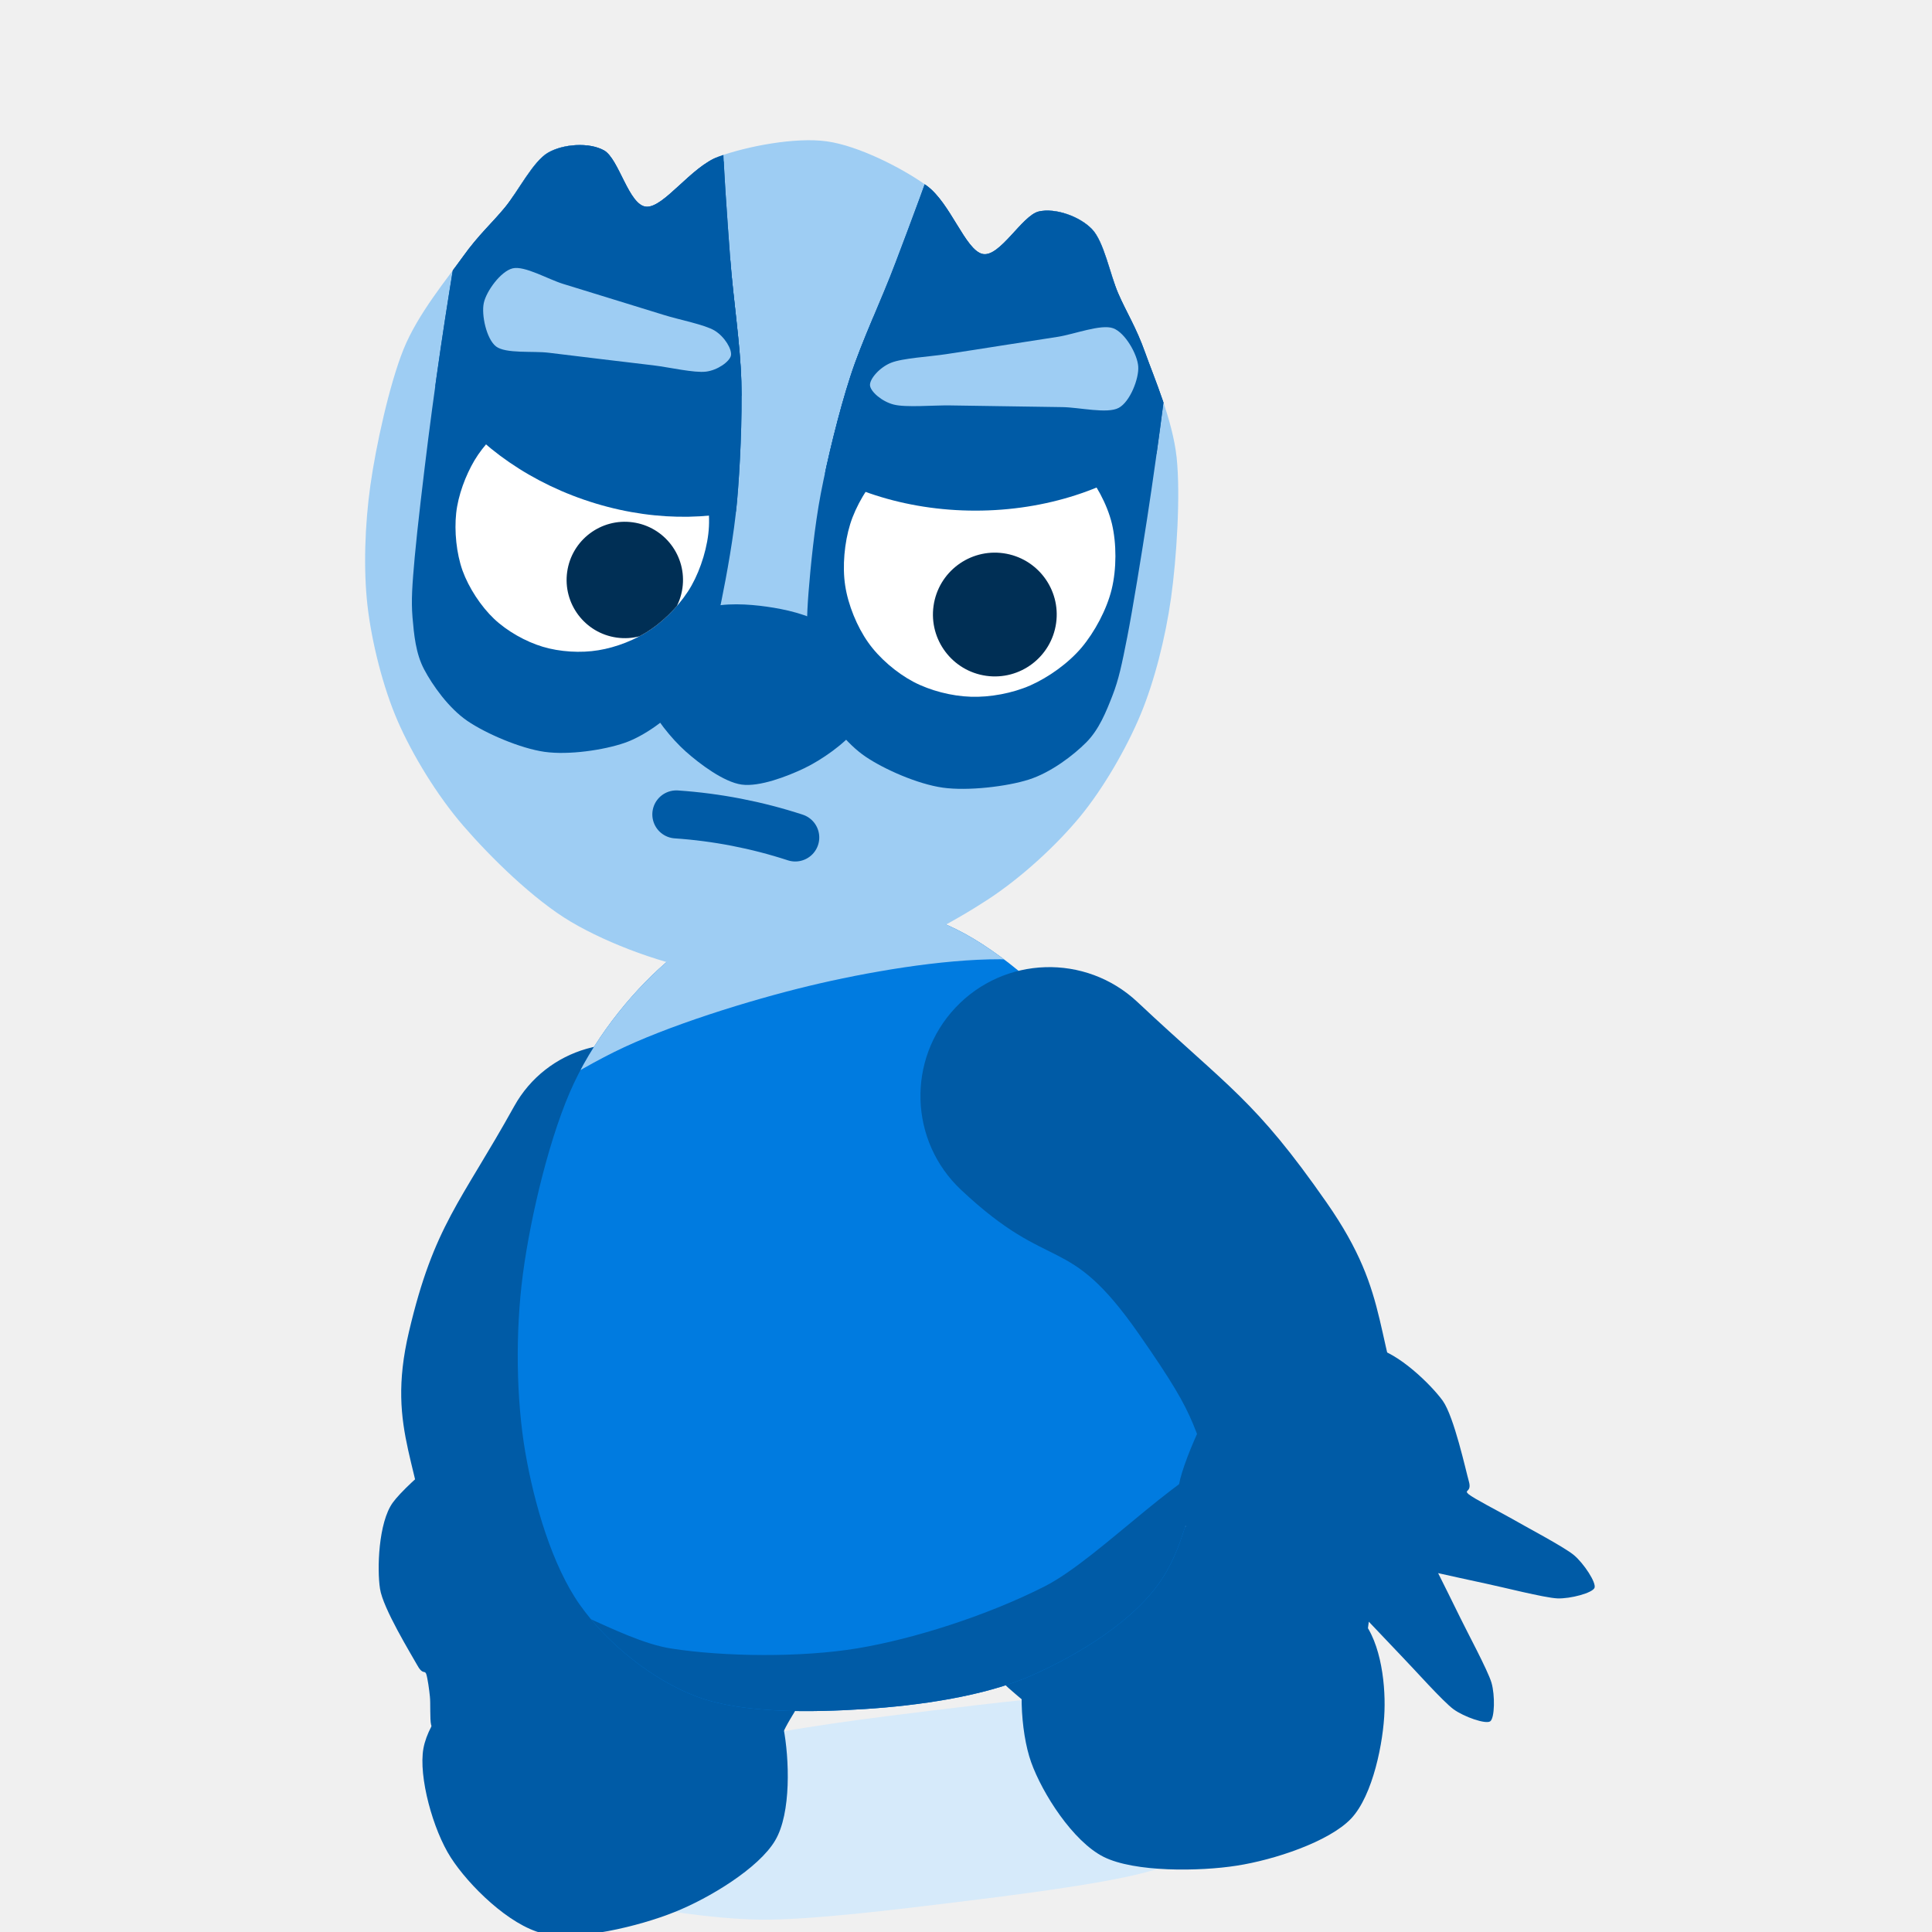
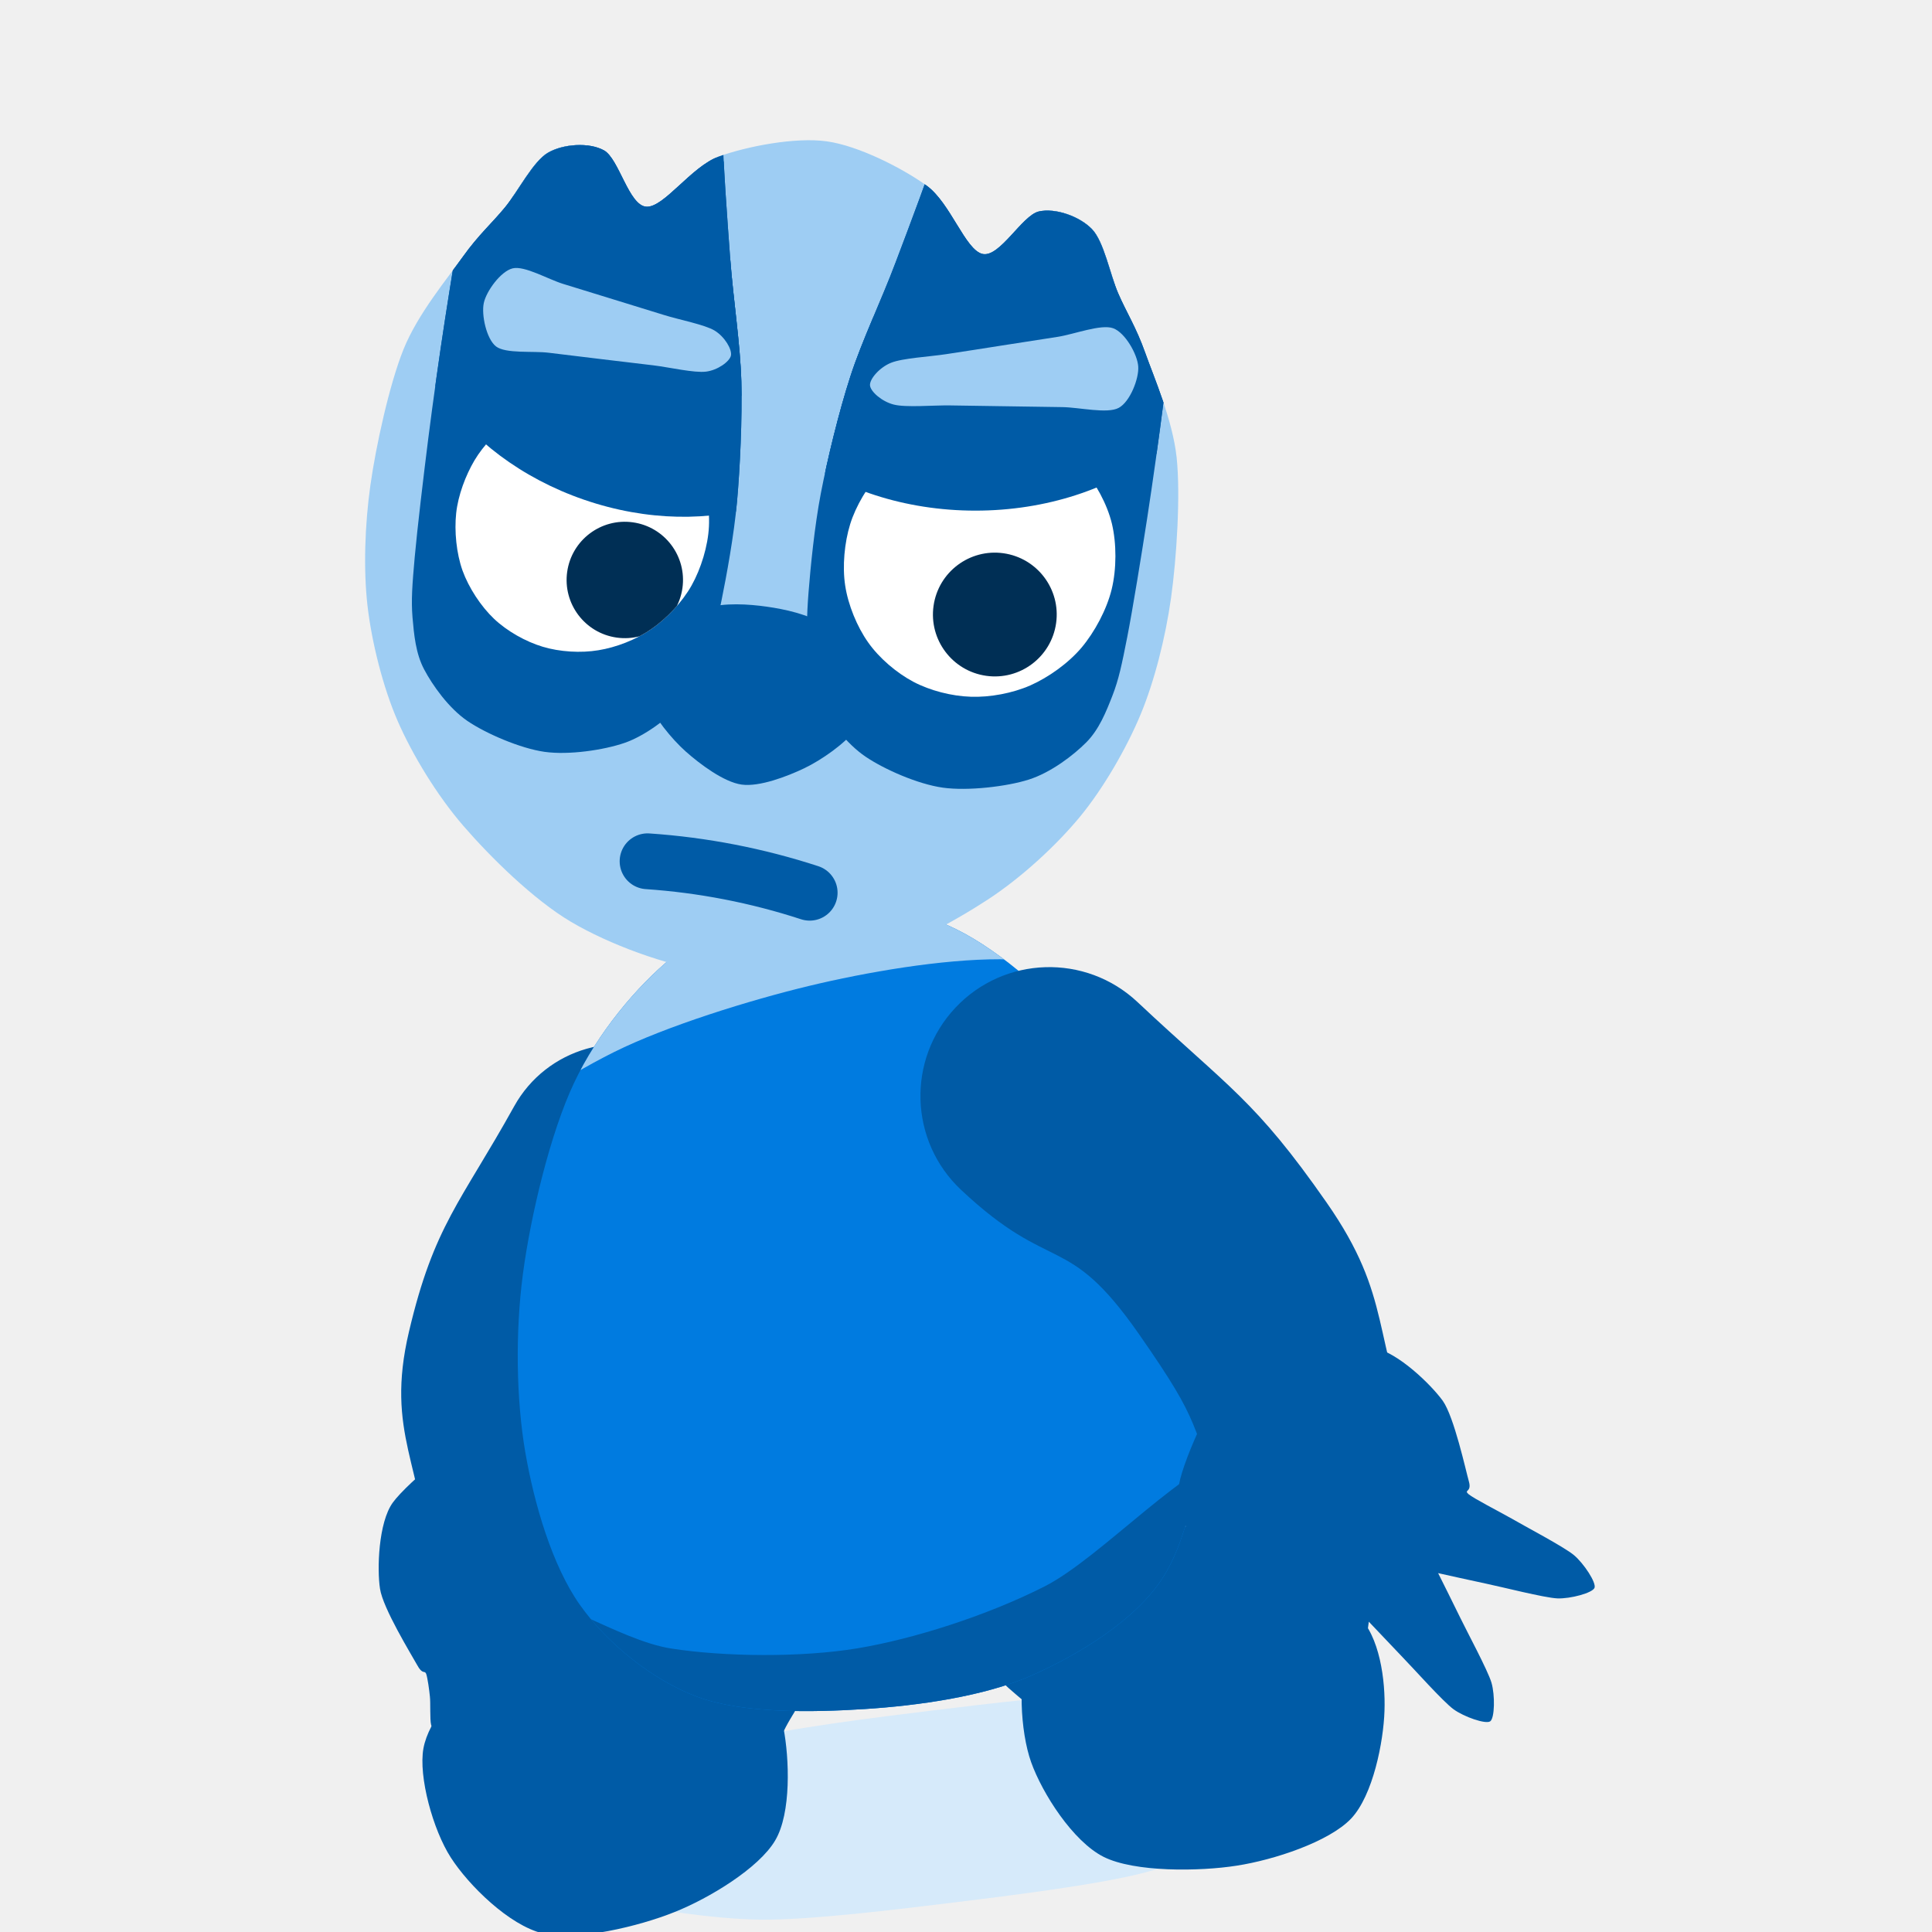
<svg xmlns="http://www.w3.org/2000/svg" viewBox="0 0 120 120" width="144" height="144" role="img" aria-label="Prikko">
  <defs>
    <clipPath id="fig-soker-pkp">
      <path d="M56 55C58.8 55.06 62.84 56.26 65.5 58C68.16 59.74 71.04 62.99 72.8 66C74.56 69.01 75.9 73.36 76.6 77C77.3 80.64 77.71 85.44 77.2 89C76.69 92.56 75.41 97.03 73.4 99.5C71.39 101.97 67.57 103.67 64.5 104.6C61.43 105.53 57.28 105.59 54 105.4C50.72 105.21 46.46 104.76 43.8 103.4C41.14 102.04 38.59 99.4 37.2 96.8C35.81 94.2 35.16 90.29 35 87C34.84 83.71 35.28 79.55 36.2 76C37.12 72.45 38.96 67.51 40.8 64.6C42.64 61.69 45.39 59.12 47.8 57.6C50.21 56.08 53.2 54.94 56 55Z" />
    </clipPath>
  </defs>
  <g transform="rotate(-7 60 108)">
    <path d="M58 106C61.4 106 67.03 106 70 106.4C72.97 106.8 77.3 108.01 79 108.8C80.7 109.59 82 111.09 82 112C82 112.91 80.7 114.41 79 115.2C77.3 115.99 72.97 117.2 70 117.6C67.03 118 61.4 118 58 118C54.6 118 48.98 118 46 117.6C43.02 117.2 38.7 115.99 37 115.2C35.3 114.41 34 112.91 34 112C34 111.09 35.3 109.59 37 108.8C38.7 108.01 43.02 106.8 46 106.4C48.98 106 54.6 106 58 106Z" fill="#d6eafa" />
    <path d="M38.41 91.47C37.41 94.47 38.28 94.21 37.07 97.13C36.22 99.2 36.74 98.87 35.74 100.87A7 7 0 0 0 48.26 107.13C49.26 105.13 50.07 104.94 50.93 102.87C52.14 99.95 52.59 99.53 53.59 96.53A8 8 0 0 0 38.41 91.47Z" fill="#005ba6" />
    <path d="M58.62 97.08C59.87 100.08 60.34 100.55 61.84 103.44C62.92 105.54 63.81 105.71 65.06 107.71A7 7 0 0 0 76.94 100.29C75.69 98.29 76.25 98.65 75.16 96.56C73.67 93.67 74.63 93.92 73.38 90.92A8 8 0 0 0 58.62 97.08Z" fill="#005ba6" />
    <path d="M30.93 100.05C32.82 99.19 36.73 98.67 39.07 98.7C41.42 98.73 45.12 99.16 46.58 100.25C48.04 101.34 48.7 104.08 48.83 105.96C48.96 107.85 48.68 111.26 47.46 112.83C46.24 114.41 42.96 115.89 40.7 116.48C38.45 117.08 34.44 117.55 32.43 116.79C30.43 116.04 28.23 113.27 27.34 111.42C26.45 109.58 25.95 106.18 26.48 104.48C27.02 102.77 29.04 100.92 30.93 100.05Z" fill="#005ba6" />
    <path d="M69.9 99.67C71.93 99.25 75.86 99.62 78.14 100.18C80.42 100.74 83.92 101.98 85.1 103.38C86.28 104.77 86.31 107.58 86.01 109.45C85.72 111.32 84.67 114.57 83.13 115.84C81.59 117.1 78.06 117.8 75.73 117.87C73.4 117.95 69.38 117.51 67.59 116.32C65.81 115.13 64.29 111.94 63.84 109.94C63.39 107.94 63.66 104.52 64.57 102.98C65.48 101.44 67.86 100.09 69.9 99.67Z" fill="#005ba6" />
    <path d="M36.93 65.59C32.93 71.09 31.09 72.31 28.74 78.69C26.48 84.81 28.67 87.05 28.17 93.55A5.85 5.85 0 0 0 39.83 94.45C40.33 87.95 39.01 89.42 41.26 83.31C43.61 76.92 45.07 79.91 49.07 74.41A7.5 7.5 0 0 0 36.93 65.59Z" fill="#005ba6" />
    <path d="M42.99 93.69C43.05 94.91 41.85 98.08 41.63 98.77C41.42 99.46 41.24 99.17 41.19 99.42C41.14 99.67 41.19 100.46 41.22 100.84C41.26 101.22 41.5 102.23 41.48 102.58C41.46 102.92 41.25 103.57 41.05 103.71C40.86 103.85 40.18 103.85 39.84 103.77C39.51 103.68 38.63 103.13 38.28 102.98C37.93 102.83 37.09 102.57 36.93 102.51C36.77 102.45 37.02 102.37 36.93 102.51C36.84 102.65 36.34 103.38 36.16 103.71C35.98 104.04 35.62 105.02 35.41 105.29C35.2 105.57 34.66 105.98 34.42 105.99C34.18 106 33.61 105.62 33.38 105.37C33.16 105.11 32.73 104.16 32.52 103.84C32.32 103.52 31.77 102.83 31.67 102.69C31.57 102.56 31.83 102.63 31.67 102.69C31.51 102.76 30.7 103.08 30.36 103.26C30.02 103.43 29.18 104.04 28.85 104.15C28.52 104.26 27.85 104.31 27.64 104.18C27.44 104.05 27.18 103.42 27.13 103.08C27.09 102.74 27.27 101.71 27.27 101.33C27.28 100.95 27.27 100.15 27.21 99.9C27.14 99.66 26.98 99.96 26.72 99.29C26.45 98.62 25.04 95.54 25.01 94.31C24.97 93.09 25.41 90.22 26.45 89.1C27.49 87.98 31.92 85.07 33.69 85.01C35.45 84.94 40.07 87.54 41.19 88.58C42.3 89.63 42.94 92.46 42.99 93.69Z" fill="#005ba6" />
    <path d="M56 55C58.8 55.06 62.84 56.26 65.5 58C68.16 59.74 71.04 62.99 72.8 66C74.56 69.01 75.9 73.36 76.6 77C77.3 80.64 77.71 85.44 77.2 89C76.69 92.56 75.41 97.03 73.4 99.5C71.39 101.97 67.57 103.67 64.5 104.6C61.43 105.53 57.28 105.59 54 105.4C50.72 105.21 46.46 104.76 43.8 103.4C41.14 102.04 38.59 99.4 37.2 96.8C35.81 94.2 35.16 90.29 35 87C34.84 83.71 35.28 79.55 36.2 76C37.12 72.45 38.96 67.51 40.8 64.6C42.64 61.69 45.39 59.12 47.8 57.6C50.21 56.08 53.2 54.94 56 55Z" fill="#007BE0" />
    <g clip-path="url(#fig-soker-pkp)">
      <path d="M26 77C27.65 78.88 30.38 70.6 33 68.5C35.63 66.4 40.05 64.22 43.5 63C46.95 61.78 52.33 60.82 56 60.4C59.67 59.98 64.4 59.75 68 60.2C71.6 60.65 77 64.63 80 63.4C83 62.17 88 55.51 88 52C88 48.49 84.8 42.25 80 40C75.2 37.75 63.2 36.85 56 37C48.8 37.15 37.1 38.15 32 41C26.9 43.85 22.9 50.6 22 56C21.1 61.4 24.35 75.13 26 77Z" fill="#9ecdf3" />
      <path d="M32.5 95.5C35.27 95.53 39.27 99.28 42.5 100.2C45.73 101.12 50.48 101.75 54 101.6C57.52 101.45 62.25 100.56 66 99.2C69.75 97.84 76 92.38 79 92.5C82 92.62 86 96.78 86 100C86 103.22 83.8 111.45 79 114C74.2 116.55 61.5 117 54 117C46.5 117 33.5 116.55 29 114C24.5 111.45 23.48 102.78 24 100C24.52 97.22 29.73 95.47 32.5 95.5Z" fill="#005ba6" />
    </g>
    <path d="M63.85 74.12C68.85 80.12 70.05 77.42 73.71 84.33C77.11 90.76 76 89.71 78 96.71A6.24 6.24 0 0 0 90 93.29C88 86.29 89.7 84.11 86.29 77.67C82.64 70.77 81.15 69.88 76.15 63.88A8 8 0 0 0 63.85 74.12Z" fill="#005ba6" />
    <path d="M91.95 90.77C92.53 91.85 92.84 95.23 92.95 95.94C93.06 96.65 92.55 96.4 92.83 96.72C93.12 97.03 94.57 98.01 95.3 98.55C96.02 99.1 98.32 100.69 98.87 101.28C99.42 101.87 100.05 103.15 99.89 103.45C99.73 103.75 98.32 103.95 97.52 103.82C96.73 103.69 94.12 102.67 93.26 102.38C92.4 102.08 90.71 101.49 90.36 101.36C90.02 101.24 90.24 101.02 90.36 101.36C90.49 101.71 91.08 103.4 91.38 104.26C91.67 105.12 92.69 107.73 92.82 108.52C92.95 109.32 92.75 110.73 92.45 110.89C92.15 111.05 90.87 110.42 90.28 109.87C89.69 109.32 88.1 107.02 87.55 106.3C87.01 105.57 85.94 104.13 85.72 103.83C85.5 103.54 85.81 103.48 85.72 103.83C85.62 104.19 85.17 105.93 84.94 106.81C84.7 107.68 84.08 110.41 83.75 111.14C83.41 111.87 82.46 112.94 82.12 112.9C81.78 112.87 81.07 111.63 80.89 110.84C80.71 110.06 80.68 107.26 80.63 106.35C80.58 105.45 80.59 103.69 80.48 103.28C80.38 102.88 80.31 103.43 79.77 102.95C79.24 102.46 76.62 100.31 76.05 99.23C75.49 98.14 74.62 95.36 75.07 93.9C75.51 92.44 78.21 87.88 79.77 87.05C81.34 86.22 86.63 86.53 88.09 86.98C89.55 87.43 91.36 89.7 91.95 90.77Z" fill="#005ba6" />
    <g transform="translate(57 34)rotate(15)scale(0.62)translate(-51 -52)">
      <defs>
        <clipPath id="fig-soker-pkq">
          <path d="M10 50C10 46.01 10.48 39.68 11.4 36C12.32 32.32 14.76 28.38 16 26C17.24 23.62 18.43 22.26 19.5 20.5C20.57 18.74 21.62 15.57 23 14.5C24.38 13.43 26.89 12.89 28.5 13.5C30.11 14.11 31.74 18.65 33.5 18.5C35.26 18.35 37.39 13.88 40 12.5C42.61 11.12 47.28 9.5 50.5 9.5C53.72 9.5 58.39 11.12 61 12.5C63.61 13.88 65.74 18.35 67.5 18.5C69.26 18.65 70.89 14.11 72.5 13.5C74.11 12.89 76.62 13.43 78 14.5C79.38 15.57 80.43 18.74 81.5 20.5C82.57 22.26 83.76 23.62 85 26C86.24 28.38 88.68 32.32 89.6 36C90.52 39.68 91 46.01 91 50C91 53.99 90.52 58.47 89.6 62C88.68 65.53 86.93 69.86 85 73C83.07 76.14 80.07 79.82 77 82.5C73.93 85.18 69.06 88.81 65 90.5C60.94 92.19 54.95 93.5 50.5 93.5C46.05 93.5 40.06 92.19 36 90.5C31.94 88.81 27.07 85.18 24 82.5C20.93 79.82 17.93 76.14 16 73C14.07 69.86 12.32 65.53 11.4 62C10.48 58.47 10 53.99 10 50Z" />
        </clipPath>
      </defs>
      <path d="M10 50C10 46.01 10.48 39.68 11.4 36C12.32 32.32 14.76 28.38 16 26C17.24 23.62 18.43 22.26 19.5 20.5C20.57 18.74 21.62 15.57 23 14.5C24.38 13.43 26.89 12.89 28.5 13.5C30.11 14.11 31.74 18.65 33.5 18.5C35.26 18.35 37.39 13.88 40 12.5C42.61 11.12 47.28 9.5 50.5 9.5C53.72 9.5 58.39 11.12 61 12.5C63.61 13.88 65.74 18.35 67.5 18.5C69.26 18.65 70.89 14.11 72.5 13.5C74.11 12.89 76.62 13.43 78 14.5C79.38 15.57 80.43 18.74 81.5 20.5C82.57 22.26 83.76 23.62 85 26C86.24 28.38 88.68 32.32 89.6 36C90.52 39.68 91 46.01 91 50C91 53.99 90.52 58.47 89.6 62C88.68 65.53 86.93 69.86 85 73C83.07 76.14 80.07 79.82 77 82.5C73.93 85.18 69.06 88.81 65 90.5C60.94 92.19 54.95 93.5 50.5 93.5C46.05 93.5 40.06 92.19 36 90.5C31.94 88.81 27.07 85.18 24 82.5C20.93 79.82 17.93 76.14 16 73C14.07 69.86 12.32 65.53 11.4 62C10.48 58.47 10 53.99 10 50Z" fill="#9ecdf3" />
      <g clip-path="url(#fig-soker-pkq)">
        <defs>
          <clipPath id="fig-soker-pkr">
            <path d="M17.58 -9.5C14.35 -7.05 16.51 1.9 16.18 6.5C15.85 11.1 15.57 16.51 15.4 20.5C15.23 24.49 15.14 28.82 15.09 32.5C15.04 36.18 15.04 40.82 15.09 44.5C15.14 48.18 15.26 53.74 15.4 56.5C15.54 59.26 15.64 60.81 16.02 62.5C16.41 64.19 16.84 66.04 17.9 67.5C18.95 68.96 20.88 71 22.89 72C24.9 73 28.56 74 31 74C33.44 74 36.84 73 38.8 72C40.76 71 42.74 68.96 43.79 67.5C44.84 66.04 45.26 64.19 45.66 62.5C46.07 60.81 46.3 58.95 46.44 56.5C46.59 54.05 46.77 49.87 46.6 46.5C46.43 43.13 45.97 38.18 45.35 34.5C44.73 30.82 43.41 26.49 42.54 22.5C41.68 18.51 40.55 13.41 39.74 8.5C38.92 3.59 40.64 -6.74 37.24 -9.5C33.84 -12.26 20.81 -11.95 17.58 -9.5Z" />
            <path d="M84.93 -11.5C88.29 -9.05 86.04 -0.1 86.39 4.5C86.74 9.1 87.03 14.51 87.2 18.5C87.37 22.49 87.47 26.82 87.52 30.5C87.57 34.18 87.57 38.82 87.52 42.5C87.47 46.18 87.35 51.74 87.2 54.5C87.05 57.26 86.95 58.81 86.55 60.5C86.15 62.19 85.7 64.04 84.61 65.5C83.52 66.96 81.51 69 79.42 70C77.34 71 73.53 72 71 72C68.47 72 64.94 71 62.9 70C60.86 69 58.81 66.96 57.72 65.5C56.62 64.04 56.19 62.19 55.77 60.5C55.35 58.81 55.11 56.95 54.96 54.5C54.81 52.05 54.63 47.87 54.8 44.5C54.97 41.13 55.45 36.18 56.1 32.5C56.74 28.82 58.12 24.49 59.01 20.5C59.91 16.51 61.08 11.41 61.93 6.5C62.77 1.59 60.99 -8.74 64.52 -11.5C68.05 -14.26 81.58 -13.95 84.93 -11.5Z" />
          </clipPath>
          <clipPath id="fig-soker-pks">
            <path d="M44.16 49.35C44.34 51.3 43.96 53.65 43.26 55.45C42.56 57.24 41.24 59.08 39.87 60.34C38.51 61.6 36.64 62.64 34.92 63.17C33.2 63.71 31.11 63.87 29.35 63.6C27.58 63.33 25.59 62.55 24.12 61.5C22.64 60.44 21.19 58.78 20.33 57.16C19.48 55.53 18.96 53.37 18.9 51.56C18.84 49.75 19.31 47.67 19.98 46.06C20.66 44.44 21.83 42.85 23.05 41.68C24.26 40.51 25.85 39.5 27.41 38.9C28.97 38.3 30.86 37.92 32.58 38.02C34.29 38.11 36.32 38.6 37.89 39.5C39.45 40.4 41.15 41.92 42.18 43.53C43.2 45.13 43.99 47.4 44.16 49.35Z" />
            <path d="M84.99 49.97C84.78 52.05 83.9 54.44 82.81 56.18C81.71 57.92 79.95 59.58 78.27 60.63C76.59 61.67 74.42 62.39 72.52 62.59C70.61 62.8 68.39 62.55 66.61 61.91C64.82 61.26 62.89 60.04 61.57 58.63C60.25 57.23 59.06 55.19 58.5 53.31C57.94 51.44 57.83 49.06 58.14 47.15C58.45 45.24 59.36 43.15 60.39 41.6C61.43 40.04 62.98 38.61 64.49 37.63C65.99 36.65 67.86 35.91 69.61 35.6C71.36 35.29 73.42 35.27 75.19 35.72C76.95 36.18 78.98 37.1 80.43 38.36C81.89 39.63 83.35 41.56 84.1 43.46C84.84 45.35 85.2 47.89 84.99 49.97Z" />
          </clipPath>
        </defs>
        <g fill="#005ba6">
          <path d="M17.58 -9.5C14.35 -7.05 16.51 1.9 16.18 6.5C15.85 11.1 15.57 16.51 15.4 20.5C15.23 24.49 15.14 28.82 15.09 32.5C15.04 36.18 15.04 40.82 15.09 44.5C15.14 48.18 15.26 53.74 15.4 56.5C15.54 59.26 15.64 60.81 16.02 62.5C16.41 64.19 16.84 66.04 17.9 67.5C18.95 68.96 20.88 71 22.89 72C24.9 73 28.56 74 31 74C33.44 74 36.84 73 38.8 72C40.76 71 42.74 68.96 43.79 67.5C44.84 66.04 45.26 64.19 45.66 62.5C46.07 60.81 46.3 58.95 46.44 56.5C46.59 54.05 46.77 49.87 46.6 46.5C46.43 43.13 45.97 38.18 45.35 34.5C44.73 30.82 43.41 26.49 42.54 22.5C41.68 18.51 40.55 13.41 39.74 8.5C38.92 3.59 40.64 -6.74 37.24 -9.5C33.84 -12.26 20.81 -11.95 17.58 -9.5Z" />
          <path d="M84.93 -11.5C88.29 -9.05 86.04 -0.1 86.39 4.5C86.74 9.1 87.03 14.51 87.2 18.5C87.37 22.49 87.47 26.82 87.52 30.5C87.57 34.18 87.57 38.82 87.52 42.5C87.47 46.18 87.35 51.74 87.2 54.5C87.05 57.26 86.95 58.81 86.55 60.5C86.15 62.19 85.7 64.04 84.61 65.5C83.52 66.96 81.51 69 79.42 70C77.34 71 73.53 72 71 72C68.47 72 64.94 71 62.9 70C60.86 69 58.81 66.96 57.72 65.5C56.62 64.04 56.19 62.19 55.77 60.5C55.35 58.81 55.11 56.95 54.96 54.5C54.81 52.05 54.63 47.87 54.8 44.5C54.97 41.13 55.45 36.18 56.1 32.5C56.74 28.82 58.12 24.49 59.01 20.5C59.91 16.51 61.08 11.41 61.93 6.5C62.77 1.59 60.99 -8.74 64.52 -11.5C68.05 -14.26 81.58 -13.95 84.93 -11.5Z" />
          <path d="M39.5 62C40.17 60.5 43.27 58.33 45 57.5C46.73 56.67 49.2 56.5 51 56.5C52.8 56.5 55.27 56.67 57 57.5C58.73 58.33 61.83 60.5 62.5 62C63.17 63.5 62.33 66 61.5 67.5C60.67 69 58.58 70.95 57 72C55.42 73.05 52.8 74.5 51 74.5C49.2 74.5 46.58 73.05 45 72C43.42 70.95 41.33 69 40.5 67.5C39.67 66 38.83 63.5 39.5 62Z" />
        </g>
        <g fill="#9ecdf3">
          <ellipse cx="24.6" cy="17.2" rx="4.9" ry="4.0" transform="rotate(-22 24.6 17.2)" />
          <ellipse cx="76.4" cy="17.2" rx="5.2" ry="4.2" transform="rotate(22 76.4 17.2)" />
        </g>
        <path d="M44.16 49.35C44.34 51.3 43.96 53.65 43.26 55.45C42.56 57.24 41.24 59.08 39.87 60.34C38.51 61.6 36.64 62.64 34.92 63.17C33.2 63.71 31.11 63.87 29.35 63.6C27.58 63.33 25.59 62.55 24.12 61.5C22.64 60.44 21.19 58.78 20.33 57.16C19.48 55.53 18.96 53.37 18.9 51.56C18.84 49.75 19.31 47.67 19.98 46.06C20.66 44.44 21.83 42.85 23.05 41.68C24.26 40.51 25.85 39.5 27.41 38.9C28.97 38.3 30.86 37.92 32.58 38.02C34.29 38.11 36.32 38.6 37.89 39.5C39.45 40.4 41.15 41.92 42.18 43.53C43.2 45.13 43.99 47.4 44.16 49.35Z" fill="#fff" />
        <path d="M84.99 49.97C84.78 52.05 83.9 54.44 82.81 56.18C81.71 57.92 79.95 59.58 78.27 60.63C76.59 61.67 74.42 62.39 72.52 62.59C70.61 62.8 68.39 62.55 66.61 61.91C64.82 61.26 62.89 60.04 61.57 58.63C60.25 57.23 59.06 55.19 58.5 53.31C57.94 51.44 57.83 49.06 58.14 47.15C58.45 45.24 59.36 43.15 60.39 41.6C61.43 40.04 62.98 38.61 64.49 37.63C65.99 36.65 67.86 35.91 69.61 35.6C71.36 35.29 73.42 35.27 75.19 35.72C76.95 36.18 78.98 37.1 80.43 38.36C81.89 39.63 83.35 41.56 84.1 43.46C84.84 45.35 85.2 47.89 84.99 49.97Z" fill="#fff" />
        <g clip-path="url(#fig-soker-pks)">
          <circle cx="36.56" cy="55.83" r="5.83" fill="#002f55" />
          <circle cx="73.75" cy="54.1" r="6.2" fill="#002f55" />
        </g>
        <g clip-path="url(#fig-soker-pkr)">
          <g fill="#005ba6">
            <ellipse cx="31" cy="30.06" rx="24.18" ry="18.34" transform="rotate(11 31 50.5)" />
            <ellipse class="lock-hoger" cx="71" cy="24.42" rx="25.74" ry="19.6" transform="rotate(-8 71 48.5)" />
          </g>
          <g fill="#9ecdf3">
            <path d="M21.09 26.48C22.23 26.03 24.75 27.07 26.32 27.32C27.89 27.57 29.98 27.91 31.55 28.16C33.11 28.41 35.2 28.75 36.77 29C38.34 29.26 40.92 29.38 42 29.84C43.08 30.31 44 31.46 43.96 32.09C43.91 32.71 42.84 33.73 41.71 34.03C40.58 34.34 38 34.11 36.41 34.14C34.83 34.17 32.71 34.21 31.12 34.25C29.53 34.28 27.42 34.32 25.83 34.35C24.24 34.38 21.6 35.06 20.53 34.46C19.47 33.85 18.62 31.52 18.71 30.32C18.79 29.12 19.95 26.93 21.09 26.48Z" />
            <path d="M81.5 24.05C80.23 23.78 77.72 25.19 76.1 25.68C74.49 26.17 72.33 26.82 70.71 27.31C69.1 27.8 66.94 28.46 65.32 28.94C63.7 29.43 61 29.95 59.93 30.58C58.86 31.2 58.04 32.48 58.17 33.1C58.3 33.71 59.57 34.55 60.8 34.68C62.04 34.82 64.72 34.19 66.39 33.98C68.07 33.77 70.3 33.49 71.98 33.28C73.66 33.07 75.89 32.79 77.57 32.58C79.25 32.37 82.12 32.64 83.16 31.87C84.2 31.11 84.77 28.67 84.52 27.5C84.28 26.32 82.76 24.32 81.5 24.05Z" />
          </g>
        </g>
-         <path class="mun" pathLength="1" d="M44.94 78.37A49.15 49.15 0 0 1 57.06 79.00" fill="none" stroke="#005ba6" stroke-width="4.81" stroke-linecap="round" />
+         <path class="mun" pathLength="1" d="M42.74 83.42A67.03 67.03 0 0 1 59.26 84.28" fill="none" stroke="#005ba6" stroke-width="5.59" stroke-linecap="round" />
      </g>
    </g>
  </g>
</svg>
